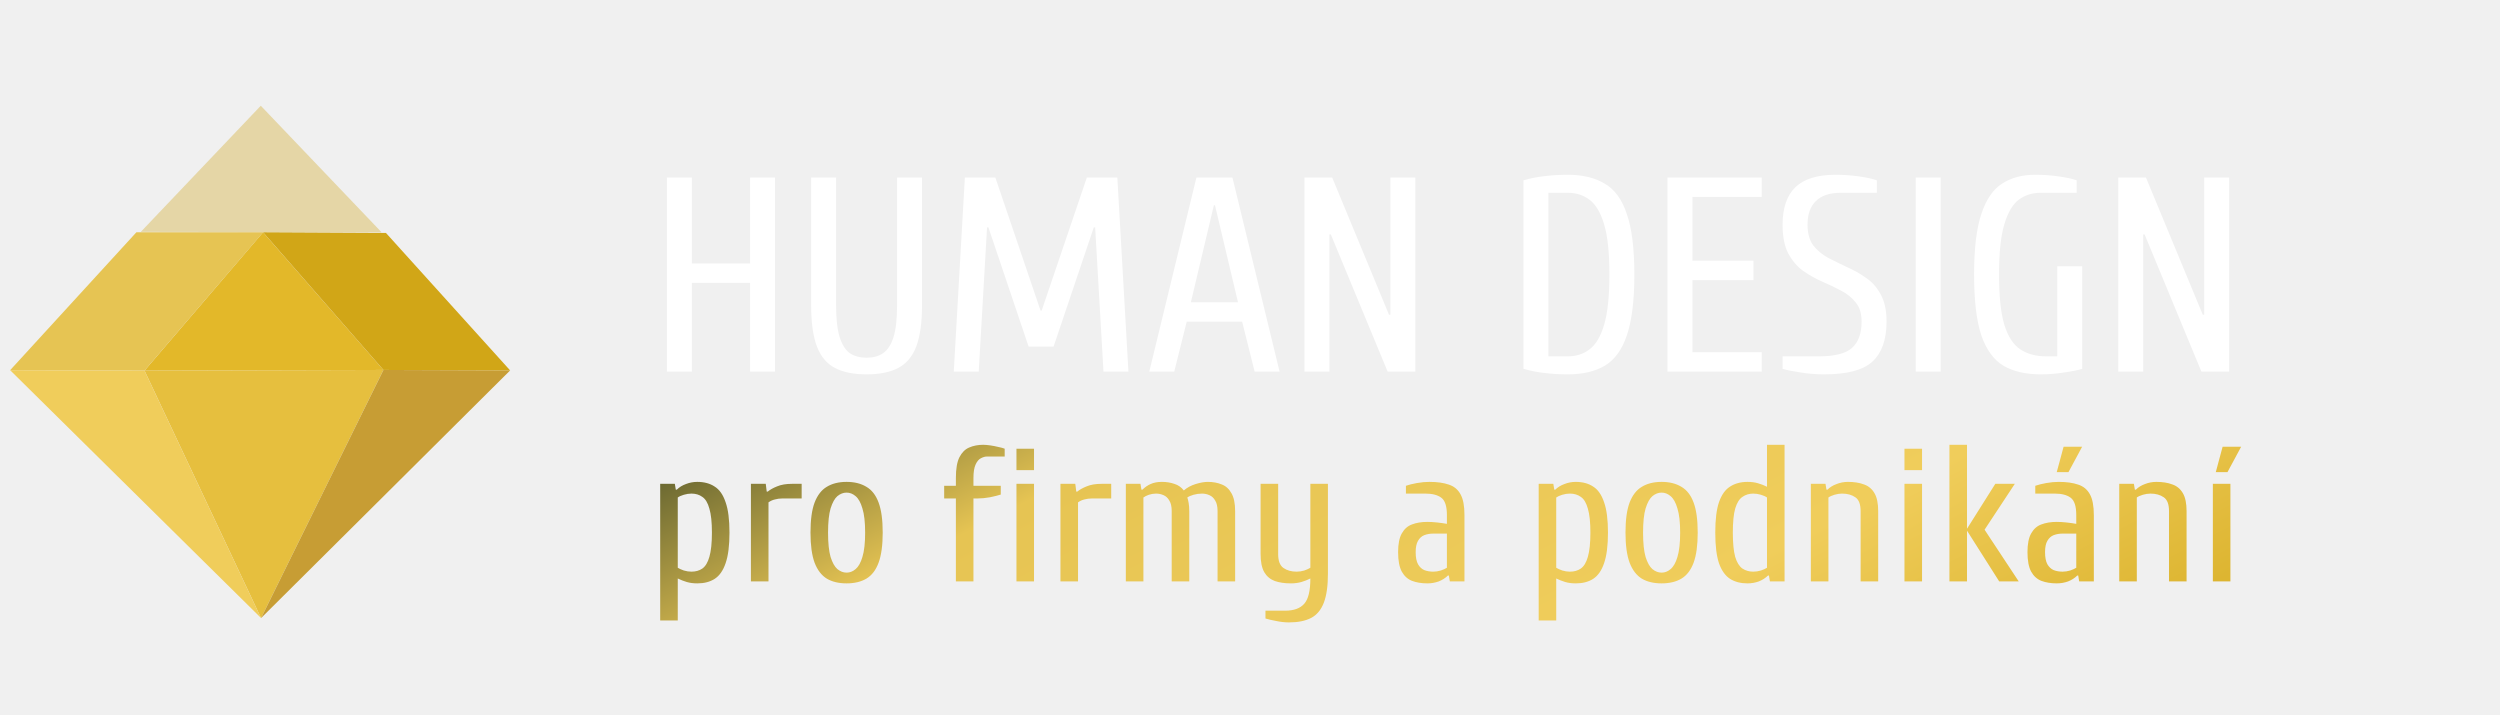
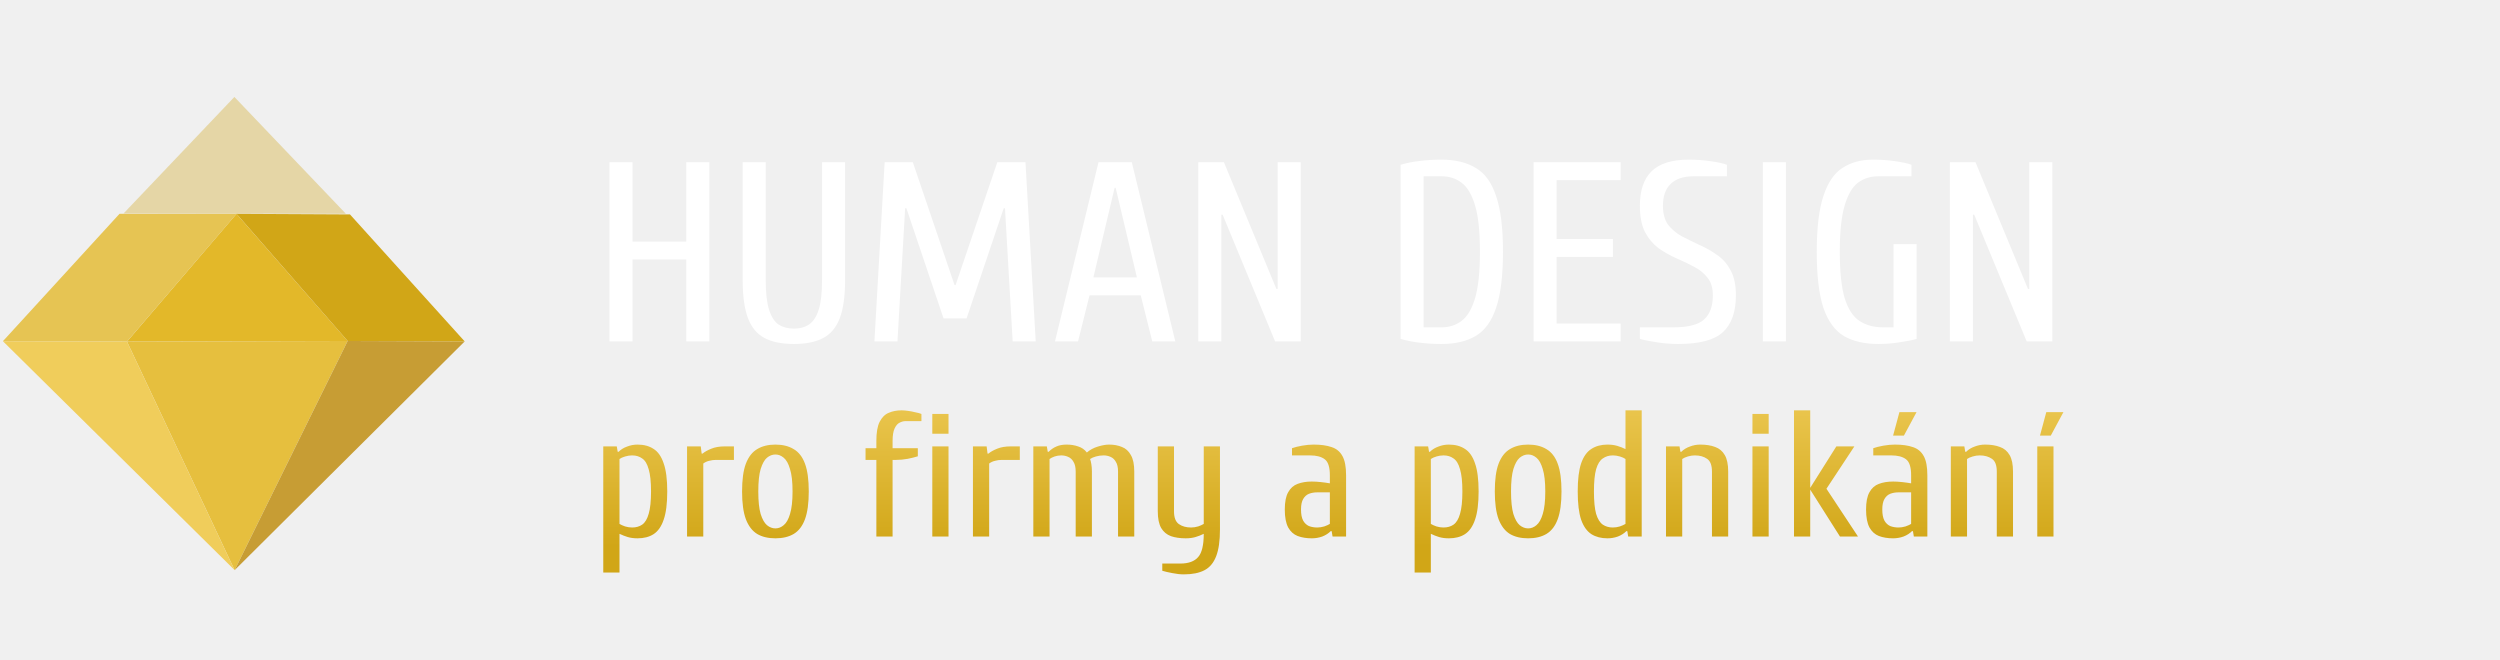
- <svg xmlns="http://www.w3.org/2000/svg" width="182" height="52" viewBox="0 0 182 52" fill="none">
-   <g clip-path="url(#clip0_0_1)">
-     <path fill-rule="evenodd" clip-rule="evenodd" d="M18.985 7.697L10.25 16.88L27.779 16.91L18.985 7.697Z" fill="#D4AF37" fill-opacity="0.4" />
-     <path fill-rule="evenodd" clip-rule="evenodd" d="M19.149 16.91L10.52 26.98L27.913 26.932L19.149 16.91Z" fill="#E3B829" />
-     <path fill-rule="evenodd" clip-rule="evenodd" d="M19.005 44.995L10.52 26.98L27.913 26.933L19.005 44.995Z" fill="#E6BF3E" />
-     <path fill-rule="evenodd" clip-rule="evenodd" d="M19.006 44.995L27.914 26.933L37.138 26.967L19.006 44.995Z" fill="#C79D34" />
-     <path fill-rule="evenodd" clip-rule="evenodd" d="M27.915 26.932L37.139 26.967L28.096 16.957L19.154 16.91L27.915 26.932Z" fill="#D1A617" />
-     <path fill-rule="evenodd" clip-rule="evenodd" d="M10.52 26.98L0.738 26.95L9.929 16.91H19.158L10.52 26.98Z" fill="#E6C453" />
-     <path fill-rule="evenodd" clip-rule="evenodd" d="M19.006 44.995L10.52 26.98L0.738 26.95L19.006 44.995Z" fill="#F0CD5B" />
+ <svg xmlns="http://www.w3.org/2000/svg" width="860" height="227" viewBox="0 0 860 227" fill="none">
+   <g clip-path="url(#clip0_947_3484)">
+     <path fill-rule="evenodd" clip-rule="evenodd" d="M80.628 33.349L42.508 73.424L119.007 73.556L80.628 33.349Z" fill="#D4AF37" fill-opacity="0.4" />
+     <path fill-rule="evenodd" clip-rule="evenodd" d="M81.344 73.556L43.684 117.504L119.593 117.296L81.344 73.556Z" fill="#E3B829" />
+     <path fill-rule="evenodd" clip-rule="evenodd" d="M80.717 196.125L43.684 117.506L119.593 117.298L80.717 196.125Z" fill="#E6BF3E" />
+     <path fill-rule="evenodd" clip-rule="evenodd" d="M80.719 196.125L119.595 117.298L159.853 117.449L80.719 196.125Z" fill="#C79D34" />
+     <path fill-rule="evenodd" clip-rule="evenodd" d="M119.598 117.296L159.856 117.447L120.391 73.763L81.367 73.556L119.598 117.296Z" fill="#D1A617" />
+     <path fill-rule="evenodd" clip-rule="evenodd" d="M43.686 117.504L0.996 117.372L41.106 73.556H81.383L43.686 117.504Z" fill="#E6C453" />
+     <path fill-rule="evenodd" clip-rule="evenodd" d="M80.719 196.124L43.686 117.505L0.996 117.373L80.719 196.124Z" fill="#F0CD5B" />
  </g>
-   <path d="M48.551 27.052V12.925H50.368V19.181H54.606V12.925H56.422V27.052H54.606V20.594H50.368V27.052H48.551ZM63.087 27.253C62.146 27.253 61.379 27.099 60.787 26.789C60.195 26.48 59.758 25.962 59.475 25.235C59.192 24.495 59.051 23.486 59.051 22.208V12.925H60.867V22.208C60.867 23.217 60.955 23.997 61.13 24.549C61.305 25.101 61.554 25.491 61.877 25.72C62.213 25.935 62.617 26.043 63.087 26.043C63.558 26.043 63.955 25.935 64.278 25.72C64.615 25.491 64.87 25.101 65.045 24.549C65.22 23.997 65.307 23.217 65.307 22.208V12.925H67.124V22.208C67.124 23.486 66.982 24.495 66.7 25.235C66.417 25.962 65.98 26.48 65.388 26.789C64.796 27.099 64.029 27.253 63.087 27.253ZM69.435 27.052L70.242 12.925H72.462L75.752 22.612H75.833L79.122 12.925H81.342L82.149 27.052H80.333L79.728 16.557H79.627L76.7 25.235H74.884L71.958 16.557H71.857L71.251 27.052H69.435ZM83.668 27.052L87.099 12.925H89.722L93.153 27.052H91.337L90.428 23.419H86.392L85.484 27.052H83.668ZM86.695 22.006H90.126L88.451 14.943H88.37L86.695 22.006ZM94.964 27.052V12.925H96.983L101.12 22.915H101.221V12.925H103.037V27.052H101.019L96.882 17.062H96.781V27.052H94.964ZM114.137 27.253C113.532 27.253 112.967 27.22 112.442 27.152C111.931 27.099 111.42 26.998 110.908 26.85V13.127C111.42 12.979 111.931 12.878 112.442 12.824C112.967 12.757 113.532 12.723 114.137 12.723C115.214 12.723 116.109 12.938 116.822 13.369C117.548 13.786 118.086 14.526 118.436 15.589C118.799 16.638 118.981 18.105 118.981 19.988C118.981 21.872 118.799 23.345 118.436 24.408C118.086 25.457 117.548 26.197 116.822 26.628C116.109 27.045 115.214 27.253 114.137 27.253ZM112.725 25.942H114.137C114.743 25.942 115.268 25.773 115.712 25.437C116.169 25.101 116.526 24.502 116.781 23.641C117.037 22.78 117.165 21.562 117.165 19.988C117.165 18.401 117.037 17.183 116.781 16.335C116.526 15.474 116.169 14.876 115.712 14.539C115.268 14.203 114.743 14.035 114.137 14.035H112.725V25.942ZM121.393 27.052V12.925H128.255V14.337H123.21V18.979H127.65V20.392H123.21V25.639H128.255V27.052H121.393ZM132.8 27.253C132.194 27.253 131.616 27.206 131.064 27.112C130.512 27.032 130.082 26.944 129.772 26.85V25.942H132.396C133.553 25.942 134.36 25.74 134.818 25.336C135.289 24.919 135.524 24.28 135.524 23.419C135.524 22.827 135.383 22.363 135.1 22.026C134.831 21.677 134.475 21.387 134.031 21.159C133.6 20.93 133.136 20.708 132.638 20.493C132.154 20.277 131.69 20.015 131.246 19.706C130.815 19.383 130.459 18.959 130.176 18.434C129.907 17.91 129.772 17.217 129.772 16.355C129.772 15.145 130.082 14.236 130.701 13.631C131.333 13.026 132.302 12.723 133.607 12.723C134.212 12.723 134.791 12.763 135.343 12.844C135.908 12.925 136.338 13.019 136.634 13.127V14.035H134.011C133.203 14.035 132.598 14.236 132.194 14.64C131.791 15.03 131.589 15.602 131.589 16.355C131.589 16.974 131.723 17.472 131.992 17.849C132.275 18.212 132.632 18.515 133.062 18.757C133.506 18.986 133.97 19.215 134.455 19.443C134.952 19.659 135.417 19.921 135.847 20.23C136.291 20.526 136.648 20.93 136.917 21.441C137.199 21.939 137.34 22.598 137.34 23.419C137.34 24.724 136.997 25.693 136.311 26.325C135.639 26.944 134.468 27.253 132.8 27.253ZM139.466 27.052V12.925H141.282V27.052H139.466ZM148.557 27.253C147.481 27.253 146.579 27.045 145.853 26.628C145.14 26.197 144.601 25.457 144.238 24.408C143.888 23.345 143.713 21.872 143.713 19.988C143.713 18.105 143.888 16.638 144.238 15.589C144.588 14.526 145.092 13.786 145.752 13.369C146.411 12.938 147.211 12.723 148.153 12.723C148.759 12.723 149.337 12.763 149.889 12.844C150.454 12.925 150.884 13.019 151.18 13.127V14.035H148.557C147.951 14.035 147.42 14.203 146.963 14.539C146.519 14.876 146.169 15.474 145.913 16.335C145.657 17.183 145.53 18.401 145.53 19.988C145.53 21.562 145.657 22.78 145.913 23.641C146.182 24.502 146.572 25.101 147.084 25.437C147.595 25.773 148.221 25.942 148.961 25.942H149.768V19.383H151.584V26.85C151.288 26.944 150.858 27.032 150.292 27.112C149.741 27.206 149.162 27.253 148.557 27.253ZM154.208 27.052V12.925H156.226L160.363 22.915H160.464V12.925H162.28V27.052H160.262L156.125 17.062H156.024V27.052H154.208Z" fill="white" />
-   <path d="M48.062 45.169V35.223H49.128L49.199 35.649H49.27C49.45 35.469 49.673 35.332 49.938 35.237C50.203 35.133 50.478 35.081 50.762 35.081C51.264 35.081 51.685 35.195 52.026 35.422C52.377 35.64 52.642 36.019 52.822 36.559C53.012 37.089 53.106 37.828 53.106 38.775C53.106 39.723 53.012 40.466 52.822 41.006C52.642 41.537 52.377 41.916 52.026 42.143C51.685 42.361 51.264 42.47 50.762 42.47C50.478 42.47 50.222 42.436 49.995 42.37C49.777 42.304 49.559 42.219 49.341 42.114V45.169H48.062ZM50.336 41.617C50.648 41.617 50.913 41.541 51.131 41.39C51.359 41.229 51.529 40.944 51.643 40.537C51.766 40.12 51.828 39.533 51.828 38.775C51.828 38.017 51.766 37.435 51.643 37.028C51.529 36.611 51.359 36.327 51.131 36.175C50.913 36.014 50.648 35.934 50.336 35.934C50.156 35.934 49.971 35.962 49.782 36.019C49.592 36.076 49.445 36.142 49.341 36.218V41.333C49.445 41.399 49.592 41.465 49.782 41.532C49.971 41.589 50.156 41.617 50.336 41.617ZM54.667 42.328V35.223H55.747L55.818 35.791H55.889C56.06 35.649 56.287 35.522 56.571 35.408C56.865 35.285 57.225 35.223 57.651 35.223H58.361V36.289H56.941C56.761 36.289 56.585 36.312 56.415 36.36C56.244 36.398 56.088 36.469 55.946 36.573V42.328H54.667ZM61.632 42.47C61.064 42.47 60.585 42.356 60.197 42.129C59.809 41.892 59.51 41.503 59.302 40.964C59.103 40.423 59.004 39.694 59.004 38.775C59.004 37.847 59.103 37.118 59.302 36.587C59.51 36.047 59.809 35.664 60.197 35.436C60.585 35.2 61.064 35.081 61.632 35.081C62.2 35.081 62.679 35.2 63.067 35.436C63.465 35.664 63.764 36.047 63.962 36.587C64.161 37.118 64.261 37.847 64.261 38.775C64.261 39.694 64.161 40.423 63.962 40.964C63.764 41.503 63.465 41.892 63.067 42.129C62.679 42.356 62.2 42.47 61.632 42.47ZM61.632 41.688C61.869 41.688 62.087 41.603 62.286 41.432C62.494 41.262 62.66 40.968 62.783 40.551C62.916 40.125 62.982 39.533 62.982 38.775C62.982 38.017 62.916 37.43 62.783 37.013C62.66 36.587 62.494 36.289 62.286 36.118C62.087 35.948 61.869 35.862 61.632 35.862C61.395 35.862 61.173 35.948 60.964 36.118C60.765 36.289 60.6 36.587 60.467 37.013C60.344 37.43 60.282 38.017 60.282 38.775C60.282 39.533 60.344 40.125 60.467 40.551C60.6 40.968 60.765 41.262 60.964 41.432C61.173 41.603 61.395 41.688 61.632 41.688ZM69.588 42.328V36.289H68.736V35.365H69.588V34.797C69.588 34.134 69.674 33.632 69.844 33.291C70.024 32.94 70.261 32.703 70.555 32.58C70.858 32.448 71.199 32.381 71.578 32.381C71.72 32.381 71.89 32.396 72.089 32.424C72.288 32.452 72.482 32.49 72.672 32.538C72.871 32.576 73.027 32.618 73.141 32.666V33.234H71.862C71.72 33.234 71.568 33.276 71.407 33.362C71.256 33.438 71.128 33.589 71.024 33.816C70.919 34.044 70.867 34.371 70.867 34.797V35.365H72.856V36.005C72.648 36.071 72.383 36.137 72.061 36.203C71.739 36.26 71.436 36.289 71.151 36.289H70.867V42.328H69.588ZM73.998 42.328V35.223H75.276V42.328H73.998ZM73.998 34.228V32.666H75.276V34.228H73.998ZM77.201 42.328V35.223H78.281L78.352 35.791H78.423C78.594 35.649 78.821 35.522 79.105 35.408C79.399 35.285 79.759 35.223 80.185 35.223H80.896V36.289H79.475C79.295 36.289 79.12 36.312 78.949 36.36C78.778 36.398 78.622 36.469 78.48 36.573V42.328H77.201ZM81.961 42.328V35.223H83.026L83.097 35.649H83.168C83.348 35.469 83.547 35.332 83.765 35.237C83.993 35.133 84.267 35.081 84.589 35.081C84.911 35.081 85.21 35.128 85.484 35.223C85.769 35.308 86.001 35.469 86.181 35.706C86.418 35.498 86.706 35.342 87.047 35.237C87.388 35.133 87.682 35.081 87.928 35.081C88.307 35.081 88.644 35.143 88.937 35.266C89.24 35.379 89.477 35.593 89.648 35.905C89.828 36.208 89.918 36.644 89.918 37.212V42.328H88.639V37.212C88.639 36.881 88.582 36.625 88.468 36.445C88.364 36.256 88.222 36.123 88.042 36.047C87.871 35.971 87.692 35.934 87.502 35.934C87.294 35.934 87.09 35.962 86.891 36.019C86.692 36.076 86.541 36.142 86.436 36.218C86.474 36.322 86.507 36.459 86.536 36.63C86.564 36.8 86.579 36.995 86.579 37.212V42.328H85.3V37.212C85.3 36.881 85.243 36.625 85.129 36.445C85.025 36.256 84.883 36.123 84.703 36.047C84.532 35.971 84.353 35.934 84.163 35.934C83.983 35.934 83.808 35.962 83.637 36.019C83.476 36.076 83.344 36.142 83.24 36.218V42.328H81.961ZM93.831 45.311C93.547 45.311 93.244 45.278 92.922 45.212C92.609 45.155 92.344 45.093 92.126 45.027V44.459H93.547C94.191 44.459 94.66 44.288 94.954 43.947C95.247 43.616 95.394 43.005 95.394 42.114C95.186 42.219 94.968 42.304 94.74 42.37C94.513 42.436 94.257 42.47 93.973 42.47C93.528 42.47 93.14 42.413 92.808 42.299C92.477 42.176 92.221 41.963 92.041 41.66C91.861 41.347 91.771 40.907 91.771 40.338V35.223H93.05V40.338C93.05 40.831 93.177 41.167 93.433 41.347C93.689 41.527 94.011 41.617 94.399 41.617C94.579 41.617 94.764 41.589 94.954 41.532C95.143 41.465 95.29 41.399 95.394 41.333V35.223H96.673V41.759C96.673 42.659 96.573 43.365 96.374 43.876C96.175 44.397 95.868 44.767 95.451 44.985C95.034 45.202 94.494 45.311 93.831 45.311ZM103.914 42.47C103.488 42.47 103.113 42.408 102.791 42.285C102.479 42.162 102.232 41.939 102.052 41.617C101.872 41.285 101.782 40.812 101.782 40.196C101.782 39.599 101.872 39.145 102.052 38.832C102.232 38.51 102.479 38.292 102.791 38.179C103.113 38.055 103.488 37.994 103.914 37.994C104.132 37.994 104.368 38.008 104.624 38.036C104.889 38.065 105.126 38.098 105.335 38.136V37.496C105.335 36.852 105.197 36.431 104.923 36.232C104.657 36.033 104.274 35.934 103.772 35.934H102.351V35.365C102.569 35.289 102.834 35.223 103.146 35.166C103.469 35.109 103.772 35.081 104.056 35.081C104.624 35.081 105.098 35.147 105.477 35.28C105.856 35.403 106.14 35.64 106.329 35.99C106.519 36.331 106.613 36.834 106.613 37.496V42.328H105.548L105.477 41.901H105.406C105.226 42.081 105.003 42.223 104.738 42.328C104.473 42.422 104.198 42.47 103.914 42.47ZM104.34 41.617C104.52 41.617 104.705 41.589 104.894 41.532C105.084 41.465 105.23 41.399 105.335 41.333V38.846H104.34C104.103 38.846 103.885 38.884 103.686 38.96C103.497 39.036 103.345 39.173 103.232 39.372C103.118 39.562 103.061 39.836 103.061 40.196C103.061 40.575 103.118 40.869 103.232 41.077C103.345 41.276 103.497 41.418 103.686 41.503C103.885 41.579 104.103 41.617 104.34 41.617ZM112.016 45.169V35.223H113.081L113.152 35.649H113.223C113.403 35.469 113.626 35.332 113.891 35.237C114.156 35.133 114.431 35.081 114.715 35.081C115.217 35.081 115.639 35.195 115.98 35.422C116.33 35.64 116.595 36.019 116.775 36.559C116.965 37.089 117.06 37.828 117.06 38.775C117.06 39.723 116.965 40.466 116.775 41.006C116.595 41.537 116.33 41.916 115.98 42.143C115.639 42.361 115.217 42.47 114.715 42.47C114.431 42.47 114.175 42.436 113.948 42.37C113.73 42.304 113.512 42.219 113.294 42.114V45.169H112.016ZM114.289 41.617C114.602 41.617 114.867 41.541 115.085 41.39C115.312 41.229 115.482 40.944 115.596 40.537C115.719 40.12 115.781 39.533 115.781 38.775C115.781 38.017 115.719 37.435 115.596 37.028C115.482 36.611 115.312 36.327 115.085 36.175C114.867 36.014 114.602 35.934 114.289 35.934C114.109 35.934 113.924 35.962 113.735 36.019C113.545 36.076 113.399 36.142 113.294 36.218V41.333C113.399 41.399 113.545 41.465 113.735 41.532C113.924 41.589 114.109 41.617 114.289 41.617ZM120.965 42.47C120.396 42.47 119.918 42.356 119.53 42.129C119.141 41.892 118.843 41.503 118.635 40.964C118.436 40.423 118.336 39.694 118.336 38.775C118.336 37.847 118.436 37.118 118.635 36.587C118.843 36.047 119.141 35.664 119.53 35.436C119.918 35.2 120.396 35.081 120.965 35.081C121.533 35.081 122.012 35.2 122.4 35.436C122.798 35.664 123.096 36.047 123.295 36.587C123.494 37.118 123.593 37.847 123.593 38.775C123.593 39.694 123.494 40.423 123.295 40.964C123.096 41.503 122.798 41.892 122.4 42.129C122.012 42.356 121.533 42.47 120.965 42.47ZM120.965 41.688C121.202 41.688 121.42 41.603 121.618 41.432C121.827 41.262 121.993 40.968 122.116 40.551C122.248 40.125 122.315 39.533 122.315 38.775C122.315 38.017 122.248 37.43 122.116 37.013C121.993 36.587 121.827 36.289 121.618 36.118C121.42 35.948 121.202 35.862 120.965 35.862C120.728 35.862 120.505 35.948 120.297 36.118C120.098 36.289 119.932 36.587 119.8 37.013C119.677 37.43 119.615 38.017 119.615 38.775C119.615 39.533 119.677 40.125 119.8 40.551C119.932 40.968 120.098 41.262 120.297 41.432C120.505 41.603 120.728 41.688 120.965 41.688ZM127.216 42.47C126.724 42.47 126.302 42.361 125.952 42.143C125.601 41.916 125.331 41.537 125.142 41.006C124.962 40.466 124.872 39.723 124.872 38.775C124.872 37.828 124.962 37.089 125.142 36.559C125.331 36.019 125.601 35.64 125.952 35.422C126.302 35.195 126.724 35.081 127.216 35.081C127.5 35.081 127.756 35.114 127.983 35.181C128.211 35.247 128.429 35.332 128.637 35.436V32.381H129.916V42.328H128.85L128.779 41.901H128.708C128.528 42.081 128.305 42.223 128.04 42.328C127.775 42.422 127.5 42.47 127.216 42.47ZM127.642 41.617C127.822 41.617 128.007 41.589 128.197 41.532C128.386 41.465 128.533 41.399 128.637 41.333V36.218C128.533 36.142 128.386 36.076 128.197 36.019C128.007 35.962 127.822 35.934 127.642 35.934C127.339 35.934 127.074 36.014 126.847 36.175C126.619 36.327 126.444 36.611 126.321 37.028C126.207 37.435 126.15 38.017 126.15 38.775C126.15 39.533 126.207 40.12 126.321 40.537C126.444 40.944 126.619 41.229 126.847 41.39C127.074 41.541 127.339 41.617 127.642 41.617ZM131.83 42.328V35.223H132.896L132.967 35.649H133.038C133.218 35.469 133.44 35.332 133.706 35.237C133.971 35.133 134.246 35.081 134.53 35.081C134.984 35.081 135.373 35.143 135.695 35.266C136.026 35.379 136.282 35.593 136.462 35.905C136.642 36.208 136.732 36.644 136.732 37.212V42.328H135.453V37.212C135.453 36.71 135.325 36.374 135.07 36.203C134.814 36.024 134.492 35.934 134.103 35.934C133.924 35.934 133.739 35.962 133.549 36.019C133.36 36.076 133.213 36.142 133.109 36.218V42.328H131.83ZM138.645 42.328V35.223H139.924V42.328H138.645ZM138.645 34.228V32.666H139.924V34.228H138.645ZM141.919 42.328V32.381H143.198V38.491L145.258 35.223H146.679L144.477 38.562L146.964 42.328H145.543L143.198 38.633V42.328H141.919ZM149.731 42.47C149.305 42.47 148.931 42.408 148.609 42.285C148.296 42.162 148.05 41.939 147.87 41.617C147.69 41.285 147.6 40.812 147.6 40.196C147.6 39.599 147.69 39.145 147.87 38.832C148.05 38.51 148.296 38.292 148.609 38.179C148.931 38.055 149.305 37.994 149.731 37.994C149.949 37.994 150.186 38.008 150.442 38.036C150.707 38.065 150.944 38.098 151.152 38.136V37.496C151.152 36.852 151.015 36.431 150.74 36.232C150.475 36.033 150.091 35.934 149.589 35.934H148.168V35.365C148.386 35.289 148.652 35.223 148.964 35.166C149.286 35.109 149.589 35.081 149.874 35.081C150.442 35.081 150.916 35.147 151.294 35.28C151.673 35.403 151.958 35.64 152.147 35.99C152.336 36.331 152.431 36.834 152.431 37.496V42.328H151.365L151.294 41.901H151.223C151.043 42.081 150.821 42.223 150.556 42.328C150.29 42.422 150.016 42.47 149.731 42.47ZM150.158 41.617C150.338 41.617 150.522 41.589 150.712 41.532C150.901 41.465 151.048 41.399 151.152 41.333V38.846H150.158C149.921 38.846 149.703 38.884 149.504 38.96C149.315 39.036 149.163 39.173 149.049 39.372C148.936 39.562 148.879 39.836 148.879 40.196C148.879 40.575 148.936 40.869 149.049 41.077C149.163 41.276 149.315 41.418 149.504 41.503C149.703 41.579 149.921 41.617 150.158 41.617ZM149.731 34.371L150.229 32.523H151.579L150.584 34.371H149.731ZM154.281 42.328V35.223H155.347L155.418 35.649H155.489C155.669 35.469 155.891 35.332 156.157 35.237C156.422 35.133 156.697 35.081 156.981 35.081C157.435 35.081 157.824 35.143 158.146 35.266C158.477 35.379 158.733 35.593 158.913 35.905C159.093 36.208 159.183 36.644 159.183 37.212V42.328H157.904V37.212C157.904 36.71 157.776 36.374 157.521 36.203C157.265 36.024 156.943 35.934 156.554 35.934C156.374 35.934 156.19 35.962 156 36.019C155.811 36.076 155.664 36.142 155.56 36.218V42.328H154.281ZM161.096 42.328V35.223H162.374V42.328H161.096ZM161.309 34.371L161.806 32.523H163.156L162.161 34.371H161.309Z" fill="url(#paint0_linear_0_1)" />
+   <path d="M209.657 117.45V55.797H217.584V83.101H236.08V55.797H244.007V117.45H236.08V89.266H217.584V117.45H209.657ZM273.096 118.331C268.986 118.331 265.639 117.656 263.055 116.305C260.472 114.955 258.563 112.694 257.33 109.523C256.097 106.294 255.481 101.89 255.481 96.312V55.797H263.407V96.312C263.407 100.716 263.789 104.121 264.552 106.529C265.316 108.936 266.402 110.639 267.811 111.637C269.279 112.577 271.041 113.046 273.096 113.046C275.151 113.046 276.883 112.577 278.292 111.637C279.76 110.639 280.876 108.936 281.639 106.529C282.402 104.121 282.784 100.716 282.784 96.312V55.797H290.711V96.312C290.711 101.89 290.094 106.294 288.861 109.523C287.628 112.694 285.72 114.955 283.136 116.305C280.553 117.656 277.206 118.331 273.096 118.331ZM300.798 117.45L304.321 55.797H314.009L328.366 98.074H328.718L343.074 55.797H352.763L356.286 117.45H348.359L345.717 71.651H345.276L332.505 109.523H324.578L311.808 71.651H311.367L308.725 117.45H300.798ZM362.912 117.45L377.885 55.797H389.334L404.307 117.45H396.38L392.417 101.597H374.802L370.839 117.45H362.912ZM376.123 95.431H391.096L383.786 64.605H383.433L376.123 95.431ZM412.213 117.45V55.797H421.021L439.076 99.395H439.517V55.797H447.443V117.45H438.636L420.58 73.853H420.14V117.45H412.213ZM495.888 118.331C493.246 118.331 490.78 118.184 488.49 117.891C486.259 117.656 484.027 117.215 481.796 116.569V56.678C484.027 56.032 486.259 55.592 488.49 55.357C490.78 55.064 493.246 54.917 495.888 54.917C500.586 54.917 504.49 55.856 507.602 57.735C510.773 59.555 513.122 62.785 514.648 67.423C516.234 72.003 517.026 78.403 517.026 86.624C517.026 94.844 516.234 101.274 514.648 105.912C513.122 110.492 510.773 113.722 507.602 115.601C504.49 117.421 500.586 118.331 495.888 118.331ZM489.723 112.606H495.888C498.531 112.606 500.821 111.872 502.758 110.404C504.755 108.936 506.311 106.323 507.426 102.565C508.542 98.808 509.1 93.494 509.1 86.624C509.1 79.695 508.542 74.381 507.426 70.682C506.311 66.924 504.755 64.311 502.758 62.843C500.821 61.376 498.531 60.642 495.888 60.642H489.723V112.606ZM527.554 117.45V55.797H557.5V61.963H535.481V82.22H554.857V88.385H535.481V111.285H557.5V117.45H527.554ZM577.334 118.331C574.692 118.331 572.167 118.125 569.759 117.714C567.352 117.362 565.473 116.98 564.123 116.569V112.606H575.572C580.622 112.606 584.145 111.725 586.141 109.964C588.196 108.144 589.224 105.355 589.224 101.597C589.224 99.013 588.607 96.987 587.374 95.519C586.2 93.993 584.644 92.73 582.706 91.732C580.827 90.734 578.802 89.765 576.629 88.826C574.515 87.886 572.49 86.741 570.552 85.391C568.673 83.982 567.117 82.132 565.884 79.842C564.71 77.552 564.123 74.528 564.123 70.77C564.123 65.486 565.473 61.522 568.174 58.88C570.934 56.238 575.161 54.917 580.857 54.917C583.499 54.917 586.024 55.093 588.431 55.445C590.897 55.797 592.776 56.209 594.068 56.678V60.642H582.618C579.095 60.642 576.453 61.522 574.692 63.284C572.93 64.987 572.049 67.482 572.049 70.77C572.049 73.471 572.636 75.644 573.811 77.288C575.044 78.873 576.6 80.194 578.479 81.251C580.416 82.249 582.442 83.248 584.556 84.246C586.729 85.185 588.754 86.33 590.633 87.681C592.571 88.972 594.127 90.734 595.301 92.965C596.534 95.138 597.151 98.015 597.151 101.597C597.151 107.292 595.653 111.52 592.659 114.279C589.723 116.98 584.615 118.331 577.334 118.331ZM606.426 117.45V55.797H614.353V117.45H606.426ZM646.101 118.331C641.404 118.331 637.47 117.421 634.299 115.601C631.187 113.722 628.839 110.492 627.253 105.912C625.727 101.274 624.963 94.844 624.963 86.624C624.963 78.403 625.727 72.003 627.253 67.423C628.78 62.785 630.982 59.555 633.859 57.735C636.736 55.856 640.23 54.917 644.34 54.917C646.982 54.917 649.507 55.093 651.914 55.445C654.38 55.797 656.259 56.209 657.551 56.678V60.642H646.101C643.459 60.642 641.14 61.376 639.143 62.843C637.206 64.311 635.679 66.924 634.563 70.682C633.448 74.381 632.89 79.695 632.89 86.624C632.89 93.494 633.448 98.808 634.563 102.565C635.738 106.323 637.441 108.936 639.672 110.404C641.903 111.872 644.633 112.606 647.863 112.606H651.386V83.982H659.313V116.569C658.021 116.98 656.142 117.362 653.676 117.714C651.268 118.125 648.744 118.331 646.101 118.331ZM670.762 117.45V55.797H679.57L697.625 99.395H698.066V55.797H705.992V117.45H697.185L679.13 73.853H678.689V117.45H670.762Z" fill="white" />
+   <path d="M207.523 196.963V153.557H212.174L212.484 155.417H212.794C213.579 154.631 214.551 154.032 215.708 153.619C216.866 153.164 218.064 152.937 219.305 152.937C221.496 152.937 223.335 153.433 224.824 154.425C226.353 155.376 227.511 157.029 228.296 159.386C229.123 161.701 229.536 164.925 229.536 169.059C229.536 173.193 229.123 176.438 228.296 178.795C227.511 181.11 226.353 182.763 224.824 183.755C223.335 184.706 221.496 185.182 219.305 185.182C218.064 185.182 216.948 185.037 215.956 184.748C215.005 184.458 214.055 184.086 213.104 183.631V196.963H207.523ZM217.444 181.461C218.809 181.461 219.966 181.13 220.917 180.469C221.909 179.766 222.653 178.526 223.149 176.748C223.687 174.929 223.955 172.366 223.955 169.059C223.955 165.752 223.687 163.209 223.149 161.432C222.653 159.613 221.909 158.373 220.917 157.711C219.966 157.008 218.809 156.657 217.444 156.657C216.659 156.657 215.853 156.781 215.026 157.029C214.199 157.277 213.558 157.567 213.104 157.897V180.221C213.558 180.51 214.199 180.8 215.026 181.089C215.853 181.337 216.659 181.461 217.444 181.461ZM236.348 184.562V153.557H241.06L241.371 156.037H241.681C242.425 155.417 243.417 154.859 244.657 154.363C245.939 153.825 247.509 153.557 249.37 153.557H252.47V158.207H246.269C245.484 158.207 244.719 158.311 243.975 158.517C243.231 158.683 242.549 158.993 241.929 159.448V184.562H236.348ZM266.745 185.182C264.264 185.182 262.177 184.686 260.482 183.693C258.787 182.66 257.485 180.965 256.575 178.609C255.707 176.252 255.273 173.069 255.273 169.059C255.273 165.008 255.707 161.825 256.575 159.51C257.485 157.153 258.787 155.479 260.482 154.487C262.177 153.453 264.264 152.937 266.745 152.937C269.225 152.937 271.313 153.453 273.008 154.487C274.744 155.479 276.046 157.153 276.914 159.51C277.782 161.825 278.216 165.008 278.216 169.059C278.216 173.069 277.782 176.252 276.914 178.609C276.046 180.965 274.744 182.66 273.008 183.693C271.313 184.686 269.225 185.182 266.745 185.182ZM266.745 181.771C267.778 181.771 268.729 181.399 269.597 180.655C270.507 179.911 271.23 178.629 271.767 176.81C272.346 174.95 272.636 172.366 272.636 169.059C272.636 165.752 272.346 163.189 271.767 161.37C271.23 159.51 270.507 158.207 269.597 157.463C268.729 156.719 267.778 156.347 266.745 156.347C265.711 156.347 264.74 156.719 263.83 157.463C262.962 158.207 262.239 159.51 261.66 161.37C261.122 163.189 260.854 165.752 260.854 169.059C260.854 172.366 261.122 174.95 261.66 176.81C262.239 178.629 262.962 179.911 263.83 180.655C264.74 181.399 265.711 181.771 266.745 181.771ZM301.468 184.562V158.207H297.747V154.177H301.468V151.696C301.468 148.803 301.84 146.612 302.584 145.123C303.369 143.594 304.403 142.56 305.684 142.023C307.007 141.444 308.496 141.155 310.149 141.155C310.769 141.155 311.513 141.217 312.381 141.341C313.25 141.465 314.097 141.63 314.924 141.837C315.792 142.002 316.474 142.188 316.97 142.395V144.875H311.389C310.769 144.875 310.108 145.061 309.405 145.433C308.744 145.764 308.185 146.425 307.731 147.418C307.276 148.41 307.049 149.836 307.049 151.696V154.177H315.73V156.967C314.821 157.257 313.663 157.546 312.257 157.835C310.852 158.083 309.529 158.207 308.289 158.207H307.049V184.562H301.468ZM320.71 184.562V153.557H326.291V184.562H320.71ZM320.71 149.216V142.395H326.291V149.216H320.71ZM334.691 184.562V153.557H339.404L339.714 156.037H340.024C340.768 155.417 341.761 154.859 343.001 154.363C344.282 153.825 345.853 153.557 347.714 153.557H350.814V158.207H344.613C343.828 158.207 343.063 158.311 342.319 158.517C341.575 158.683 340.892 158.993 340.272 159.448V184.562H334.691ZM355.462 184.562V153.557H360.113L360.423 155.417H360.733C361.519 154.631 362.387 154.032 363.338 153.619C364.33 153.164 365.529 152.937 366.934 152.937C368.34 152.937 369.642 153.143 370.841 153.557C372.081 153.929 373.094 154.631 373.879 155.665C374.913 154.755 376.174 154.073 377.662 153.619C379.15 153.164 380.432 152.937 381.506 152.937C383.16 152.937 384.628 153.205 385.909 153.743C387.232 154.239 388.266 155.169 389.01 156.533C389.795 157.856 390.188 159.758 390.188 162.238V184.562H384.607V162.238C384.607 160.791 384.359 159.675 383.863 158.889C383.408 158.063 382.788 157.484 382.003 157.153C381.258 156.822 380.473 156.657 379.646 156.657C378.737 156.657 377.848 156.781 376.98 157.029C376.112 157.277 375.45 157.567 374.995 157.897C375.161 158.352 375.305 158.951 375.429 159.696C375.553 160.44 375.616 161.287 375.616 162.238V184.562H370.035V162.238C370.035 160.791 369.787 159.675 369.291 158.889C368.836 158.063 368.216 157.484 367.43 157.153C366.686 156.822 365.901 156.657 365.074 156.657C364.288 156.657 363.524 156.781 362.779 157.029C362.077 157.277 361.498 157.567 361.043 157.897V184.562H355.462ZM407.267 197.584C406.027 197.584 404.704 197.439 403.299 197.15C401.934 196.901 400.777 196.633 399.826 196.343V193.863H406.027C408.838 193.863 410.884 193.119 412.166 191.631C413.447 190.184 414.088 187.517 414.088 183.631C413.179 184.086 412.228 184.458 411.236 184.748C410.244 185.037 409.127 185.182 407.887 185.182C405.944 185.182 404.249 184.934 402.802 184.438C401.356 183.9 400.239 182.97 399.454 181.647C398.668 180.283 398.276 178.361 398.276 175.88V153.557H403.857V175.88C403.857 178.03 404.415 179.497 405.531 180.283C406.647 181.068 408.053 181.461 409.748 181.461C410.533 181.461 411.339 181.337 412.166 181.089C412.993 180.8 413.634 180.51 414.088 180.221V153.557H419.669V182.081C419.669 186.008 419.235 189.088 418.367 191.321C417.499 193.594 416.155 195.207 414.336 196.157C412.517 197.108 410.161 197.584 407.267 197.584ZM451.27 185.182C449.41 185.182 447.777 184.913 446.371 184.375C445.007 183.838 443.932 182.867 443.147 181.461C442.361 180.014 441.968 177.947 441.968 175.26C441.968 172.656 442.361 170.671 443.147 169.307C443.932 167.902 445.007 166.951 446.371 166.455C447.777 165.917 449.41 165.649 451.27 165.649C452.221 165.649 453.254 165.711 454.37 165.835C455.528 165.959 456.561 166.103 457.471 166.269V163.478C457.471 160.667 456.871 158.827 455.673 157.959C454.515 157.091 452.841 156.657 450.65 156.657H444.449V154.177C445.4 153.846 446.557 153.557 447.921 153.309C449.327 153.061 450.65 152.937 451.89 152.937C454.37 152.937 456.437 153.226 458.091 153.805C459.745 154.342 460.985 155.376 461.812 156.905C462.638 158.393 463.052 160.584 463.052 163.478V184.562H458.401L458.091 182.701H457.781C456.996 183.487 456.024 184.107 454.866 184.562C453.709 184.975 452.51 185.182 451.27 185.182ZM453.13 181.461C453.916 181.461 454.722 181.337 455.549 181.089C456.375 180.8 457.016 180.51 457.471 180.221V169.369H453.13C452.097 169.369 451.146 169.534 450.278 169.865C449.451 170.196 448.79 170.795 448.293 171.663C447.797 172.49 447.549 173.689 447.549 175.26C447.549 176.914 447.797 178.195 448.293 179.105C448.79 179.973 449.451 180.593 450.278 180.965C451.146 181.296 452.097 181.461 453.13 181.461ZM486.628 196.963V153.557H491.278L491.588 155.417H491.898C492.684 154.631 493.655 154.032 494.813 153.619C495.97 153.164 497.169 152.937 498.41 152.937C500.601 152.937 502.44 153.433 503.928 154.425C505.458 155.376 506.615 157.029 507.401 159.386C508.228 161.701 508.641 164.925 508.641 169.059C508.641 173.193 508.228 176.438 507.401 178.795C506.615 181.11 505.458 182.763 503.928 183.755C502.44 184.706 500.601 185.182 498.41 185.182C497.169 185.182 496.053 185.037 495.061 184.748C494.11 184.458 493.159 184.086 492.209 183.631V196.963H486.628ZM496.549 181.461C497.913 181.461 499.071 181.13 500.022 180.469C501.014 179.766 501.758 178.526 502.254 176.748C502.792 174.929 503.06 172.366 503.06 169.059C503.06 165.752 502.792 163.209 502.254 161.432C501.758 159.613 501.014 158.373 500.022 157.711C499.071 157.008 497.913 156.657 496.549 156.657C495.764 156.657 494.958 156.781 494.131 157.029C493.304 157.277 492.663 157.567 492.209 157.897V180.221C492.663 180.51 493.304 180.8 494.131 181.089C494.958 181.337 495.764 181.461 496.549 181.461ZM525.684 185.182C523.204 185.182 521.116 184.686 519.421 183.693C517.726 182.66 516.424 180.965 515.515 178.609C514.646 176.252 514.212 173.069 514.212 169.059C514.212 165.008 514.646 161.825 515.515 159.51C516.424 157.153 517.726 155.479 519.421 154.487C521.116 153.453 523.204 152.937 525.684 152.937C528.165 152.937 530.252 153.453 531.947 154.487C533.683 155.479 534.986 157.153 535.854 159.51C536.722 161.825 537.156 165.008 537.156 169.059C537.156 173.069 536.722 176.252 535.854 178.609C534.986 180.965 533.683 182.66 531.947 183.693C530.252 184.686 528.165 185.182 525.684 185.182ZM525.684 181.771C526.718 181.771 527.668 181.399 528.537 180.655C529.446 179.911 530.17 178.629 530.707 176.81C531.286 174.95 531.575 172.366 531.575 169.059C531.575 165.752 531.286 163.189 530.707 161.37C530.17 159.51 529.446 158.207 528.537 157.463C527.668 156.719 526.718 156.347 525.684 156.347C524.651 156.347 523.679 156.719 522.77 157.463C521.902 158.207 521.178 159.51 520.599 161.37C520.062 163.189 519.793 165.752 519.793 169.059C519.793 172.366 520.062 174.95 520.599 176.81C521.178 178.629 521.902 179.911 522.77 180.655C523.679 181.399 524.651 181.771 525.684 181.771ZM552.966 185.182C550.816 185.182 548.977 184.706 547.447 183.755C545.918 182.763 544.739 181.11 543.913 178.795C543.127 176.438 542.734 173.193 542.734 169.059C542.734 164.925 543.127 161.701 543.913 159.386C544.739 157.029 545.918 155.376 547.447 154.425C548.977 153.433 550.816 152.937 552.966 152.937C554.206 152.937 555.322 153.081 556.315 153.371C557.307 153.66 558.258 154.032 559.167 154.487V141.155H564.748V184.562H560.097L559.787 182.701H559.477C558.692 183.487 557.72 184.107 556.563 184.562C555.405 184.975 554.206 185.182 552.966 185.182ZM554.826 181.461C555.612 181.461 556.418 181.337 557.245 181.089C558.072 180.8 558.712 180.51 559.167 180.221V157.897C558.712 157.567 558.072 157.277 557.245 157.029C556.418 156.781 555.612 156.657 554.826 156.657C553.503 156.657 552.346 157.008 551.354 157.711C550.362 158.373 549.597 159.613 549.059 161.432C548.563 163.209 548.315 165.752 548.315 169.059C548.315 172.366 548.563 174.929 549.059 176.748C549.597 178.526 550.362 179.766 551.354 180.469C552.346 181.13 553.503 181.461 554.826 181.461ZM573.102 184.562V153.557H577.753L578.063 155.417H578.373C579.159 154.631 580.13 154.032 581.288 153.619C582.445 153.164 583.644 152.937 584.884 152.937C586.868 152.937 588.563 153.205 589.969 153.743C591.416 154.239 592.532 155.169 593.318 156.533C594.103 157.856 594.496 159.758 594.496 162.238V184.562H588.915V162.238C588.915 160.047 588.357 158.579 587.241 157.835C586.124 157.05 584.719 156.657 583.024 156.657C582.238 156.657 581.432 156.781 580.605 157.029C579.779 157.277 579.138 157.567 578.683 157.897V184.562H573.102ZM602.843 184.562V153.557H608.424V184.562H602.843ZM602.843 149.216V142.395H608.424V149.216H602.843ZM617.134 184.562V141.155H622.715V167.819L631.706 153.557H637.907L628.296 168.129L639.148 184.562H632.947L622.715 168.439V184.562H617.134ZM651.227 185.182C649.367 185.182 647.734 184.913 646.329 184.375C644.964 183.838 643.89 182.867 643.104 181.461C642.319 180.014 641.926 177.947 641.926 175.26C641.926 172.656 642.319 170.671 643.104 169.307C643.89 167.902 644.964 166.951 646.329 166.455C647.734 165.917 649.367 165.649 651.227 165.649C652.178 165.649 653.212 165.711 654.328 165.835C655.485 165.959 656.519 166.103 657.428 166.269V163.478C657.428 160.667 656.829 158.827 655.63 157.959C654.473 157.091 652.798 156.657 650.607 156.657H644.406V154.177C645.357 153.846 646.515 153.557 647.879 153.309C649.284 153.061 650.607 152.937 651.848 152.937C654.328 152.937 656.395 153.226 658.048 153.805C659.702 154.342 660.942 155.376 661.769 156.905C662.596 158.393 663.009 160.584 663.009 163.478V184.562H658.359L658.048 182.701H657.738C656.953 183.487 655.982 184.107 654.824 184.562C653.666 184.975 652.468 185.182 651.227 185.182ZM653.088 181.461C653.873 181.461 654.679 181.337 655.506 181.089C656.333 180.8 656.974 180.51 657.428 180.221V169.369H653.088C652.054 169.369 651.103 169.534 650.235 169.865C649.408 170.196 648.747 170.795 648.251 171.663C647.755 172.49 647.507 173.689 647.507 175.26C647.507 176.914 647.755 178.195 648.251 179.105C648.747 179.973 649.408 180.593 650.235 180.965C651.103 181.296 652.054 181.461 653.088 181.461ZM651.227 149.836L653.398 141.775H659.289L654.948 149.836H651.227ZM671.083 184.562V153.557H675.733L676.043 155.417H676.354C677.139 154.631 678.11 154.032 679.268 153.619C680.425 153.164 681.624 152.937 682.865 152.937C684.849 152.937 686.544 153.205 687.949 153.743C689.396 154.239 690.512 155.169 691.298 156.533C692.083 157.856 692.476 159.758 692.476 162.238V184.562H686.895V162.238C686.895 160.047 686.337 158.579 685.221 157.835C684.105 157.05 682.699 156.657 681.004 156.657C680.219 156.657 679.413 156.781 678.586 157.029C677.759 157.277 677.118 157.567 676.664 157.897V184.562H671.083ZM700.823 184.562V153.557H706.404V184.562H700.823ZM701.753 149.836L703.924 141.775H709.815L705.474 149.836H701.753Z" fill="url(#paint0_linear_947_3484)" />
  <defs>
-     <linearGradient id="paint0_linear_0_1" x1="62.972" y1="24.787" x2="95.24" y2="87.873" gradientUnits="userSpaceOnUse">
-       <stop stop-color="#56592C" />
-       <stop offset="0.223" stop-color="#E6C453" />
-       <stop offset="0.617" stop-color="#F0CD5B" />
+     <linearGradient id="paint0_linear_947_3484" x1="496.75" y1="128.562" x2="496.75" y2="188.006" gradientUnits="userSpaceOnUse">
+       <stop stop-color="#F0CD5B" />
      <stop offset="1" stop-color="#D1A617" />
    </linearGradient>
-     <clipPath id="clip0_0_1">
-       <rect width="36.607" height="38.5" fill="white" transform="translate(0.53125 6.75)" />
+     <clipPath id="clip0_947_3484">
+       <rect width="159.758" height="168.022" fill="white" transform="translate(0.0917969 29.2173)" />
    </clipPath>
  </defs>
</svg>
